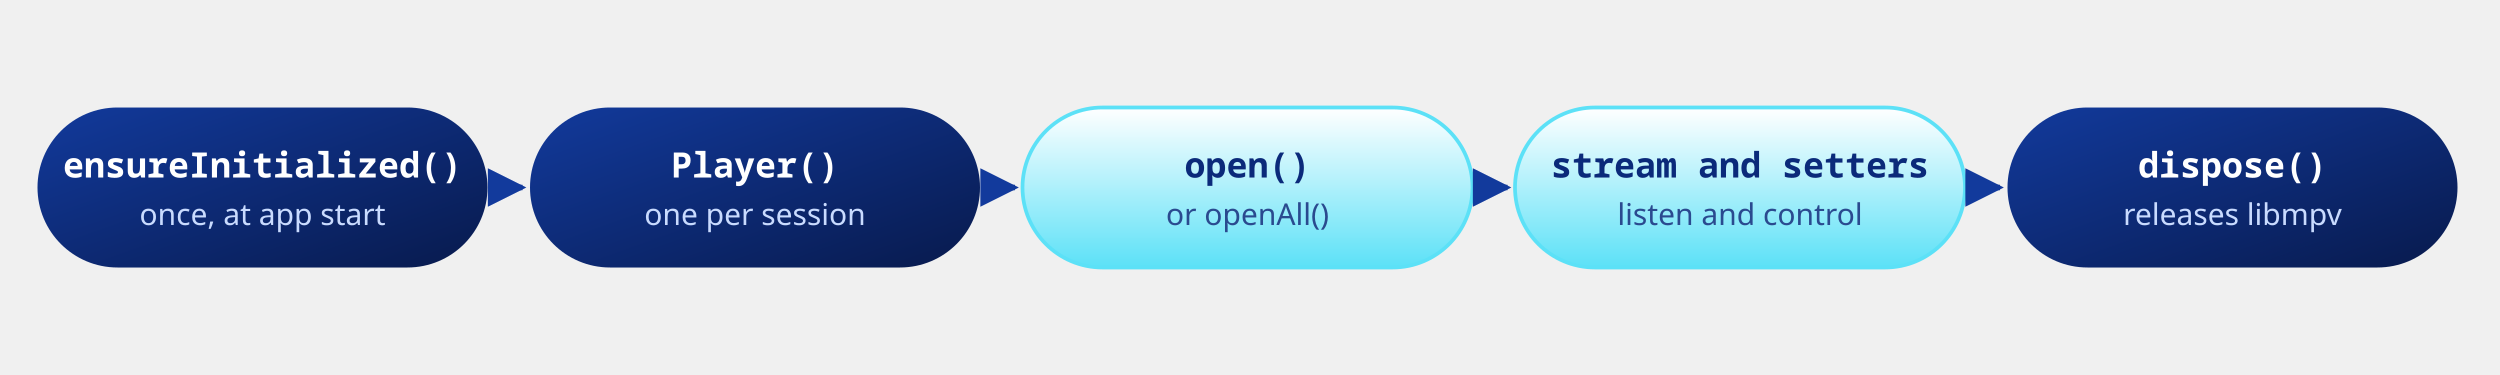
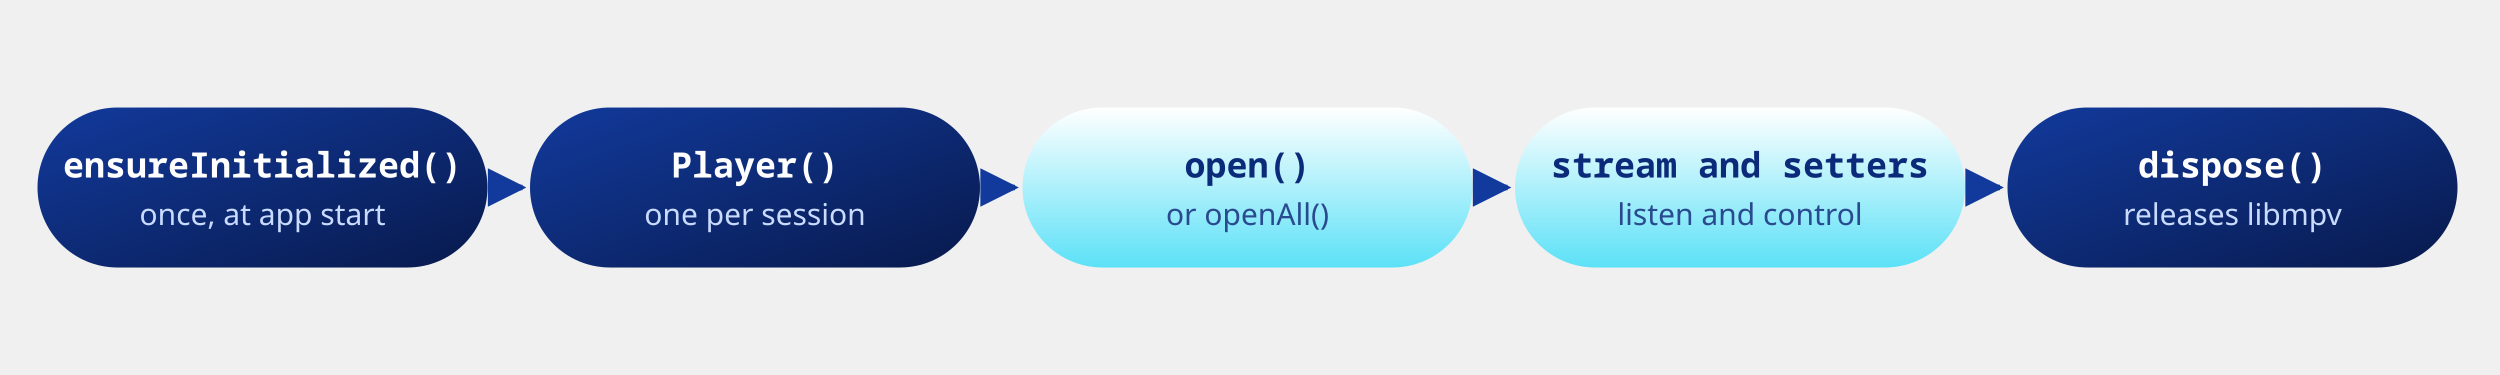
<svg xmlns="http://www.w3.org/2000/svg" viewBox="0 0 1000 150" width="1000" height="150" role="img" aria-label="Player lifecycle">
  <defs>
    <linearGradient id="plate" x1="0" y1="0" x2="1" y2="1">
      <stop offset="0" stop-color="#123A9C" />
      <stop offset="1" stop-color="#081A4D" />
    </linearGradient>
    <linearGradient id="bars" x1="0" y1="1" x2="0" y2="0">
      <stop offset="0" stop-color="#5CE1F7" />
      <stop offset="1" stop-color="#FFFFFF" />
    </linearGradient>
    <marker id="mmain" viewBox="0 0 10 10" refX="9" refY="5" markerWidth="7" markerHeight="7" orient="auto-start-reverse">
      <path d="M0,0 L10,5 L0,10 z" fill="#123A9C" />
    </marker>
    <marker id="msec" viewBox="0 0 10 10" refX="9" refY="5" markerWidth="7" markerHeight="7" orient="auto-start-reverse">
      <path d="M0,0 L10,5 L0,10 z" fill="#8C95A3" />
    </marker>
    <marker id="mfail" viewBox="0 0 10 10" refX="9" refY="5" markerWidth="7" markerHeight="7" orient="auto-start-reverse">
      <path d="M0,0 L10,5 L0,10 z" fill="#B42318" />
    </marker>
  </defs>
-   <rect x="15.0" y="43.0" width="180" height="64" rx="32.0" fill="url(#plate)" stroke="none" stroke-width="1.5" />
+   <rect x="15.0" y="43.0" width="180" height="64" rx="32.0" fill="url(#plate)" fill-opacity="1" />
  <text x="105" y="71" text-anchor="middle" font-family="Noto Sans Mono, ui-monospace, SFMono-Regular, Menlo, monospace" font-size="14" font-weight="600" fill="#FFFFFF">ensureInitialized()</text>
  <text x="105" y="90" text-anchor="middle" font-family="Noto Sans, system-ui, -apple-system, Segoe UI, sans-serif" font-size="12" fill="#C9DBFF">once, at app start</text>
-   <rect x="212.0" y="43.0" width="180" height="64" rx="32.0" fill="url(#plate)" stroke="none" stroke-width="1.5" />
+   <rect x="212.0" y="43.0" width="180" height="64" rx="32.0" fill="url(#plate)" fill-opacity="1" />
  <text x="302" y="71" text-anchor="middle" font-family="Noto Sans Mono, ui-monospace, SFMono-Regular, Menlo, monospace" font-size="14" font-weight="600" fill="#FFFFFF">Player()</text>
  <text x="302" y="90" text-anchor="middle" font-family="Noto Sans, system-ui, -apple-system, Segoe UI, sans-serif" font-size="12" fill="#C9DBFF">one per session</text>
  <path d="M196,75 L209,75" fill="none" stroke="#123A9C" stroke-width="2.2" marker-end="url(#mmain)" />
-   <rect x="409.0" y="43.0" width="180" height="64" rx="32.0" fill="url(#bars)" stroke="#5CE1F7" stroke-width="1.5" />
+   <rect x="409.0" y="43.0" width="180" height="64" rx="32.0" fill="url(#bars)" fill-opacity="1" />
  <text x="499" y="71" text-anchor="middle" font-family="Noto Sans Mono, ui-monospace, SFMono-Regular, Menlo, monospace" font-size="14" font-weight="600" fill="#0B2A7A">open()</text>
  <text x="499" y="90" text-anchor="middle" font-family="Noto Sans, system-ui, -apple-system, Segoe UI, sans-serif" font-size="12" fill="#2A4A8F">or openAll()</text>
  <path d="M393,75 L406,75" fill="none" stroke="#123A9C" stroke-width="2.2" marker-end="url(#mmain)" />
-   <rect x="606.0" y="43.0" width="180" height="64" rx="32.0" fill="url(#bars)" stroke="#5CE1F7" stroke-width="1.5" />
+   <rect x="606.0" y="43.0" width="180" height="64" rx="32.0" fill="url(#bars)" fill-opacity="1" />
  <text x="696" y="71" text-anchor="middle" font-family="Noto Sans Mono, ui-monospace, SFMono-Regular, Menlo, monospace" font-size="14" font-weight="600" fill="#0B2A7A">stream and setters</text>
  <text x="696" y="90" text-anchor="middle" font-family="Noto Sans, system-ui, -apple-system, Segoe UI, sans-serif" font-size="12" fill="#2A4A8F">listen and control</text>
  <path d="M590,75 L603,75" fill="none" stroke="#123A9C" stroke-width="2.2" marker-end="url(#mmain)" />
-   <rect x="803.0" y="43.0" width="180" height="64" rx="32.0" fill="url(#plate)" stroke="none" stroke-width="1.5" />
+   <rect x="803.0" y="43.0" width="180" height="64" rx="32.0" fill="url(#plate)" fill-opacity="1" />
  <text x="893" y="71" text-anchor="middle" font-family="Noto Sans Mono, ui-monospace, SFMono-Regular, Menlo, monospace" font-size="14" font-weight="600" fill="#FFFFFF">dispose()</text>
  <text x="893" y="90" text-anchor="middle" font-family="Noto Sans, system-ui, -apple-system, Segoe UI, sans-serif" font-size="12" fill="#C9DBFF">releases libmpv</text>
  <path d="M787,75 L800,75" fill="none" stroke="#123A9C" stroke-width="2.2" marker-end="url(#mmain)" />
</svg>
